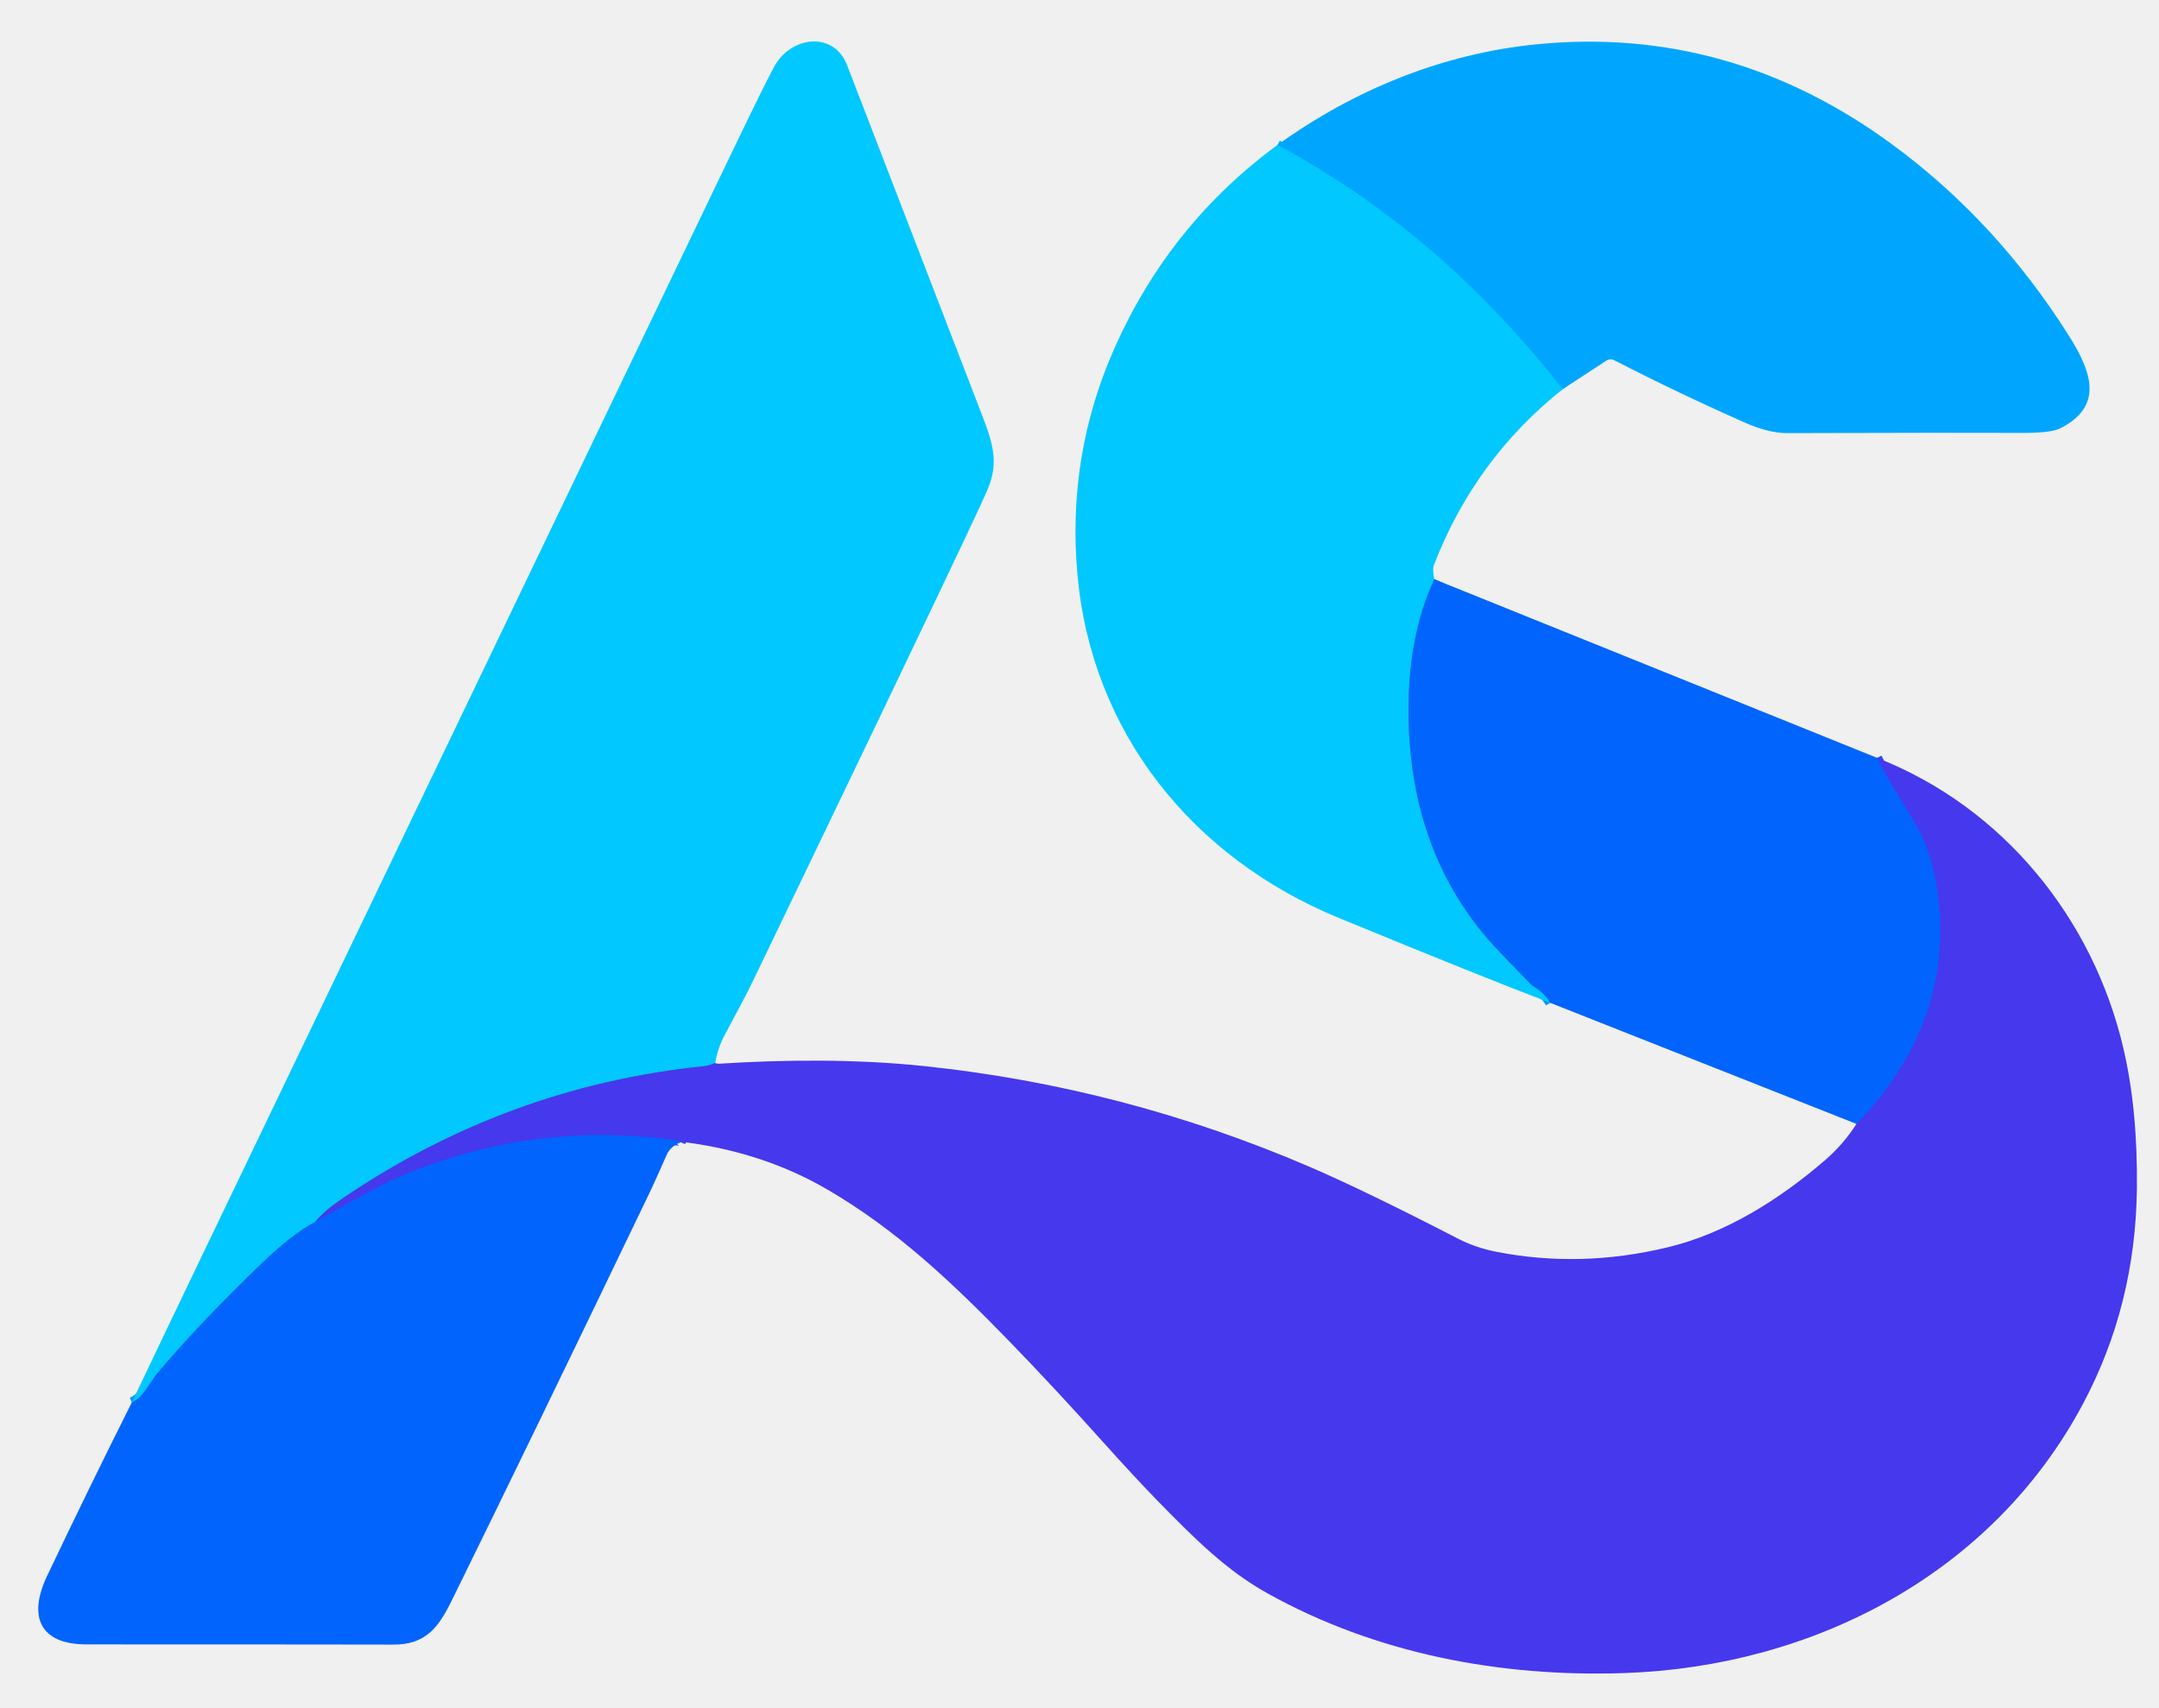
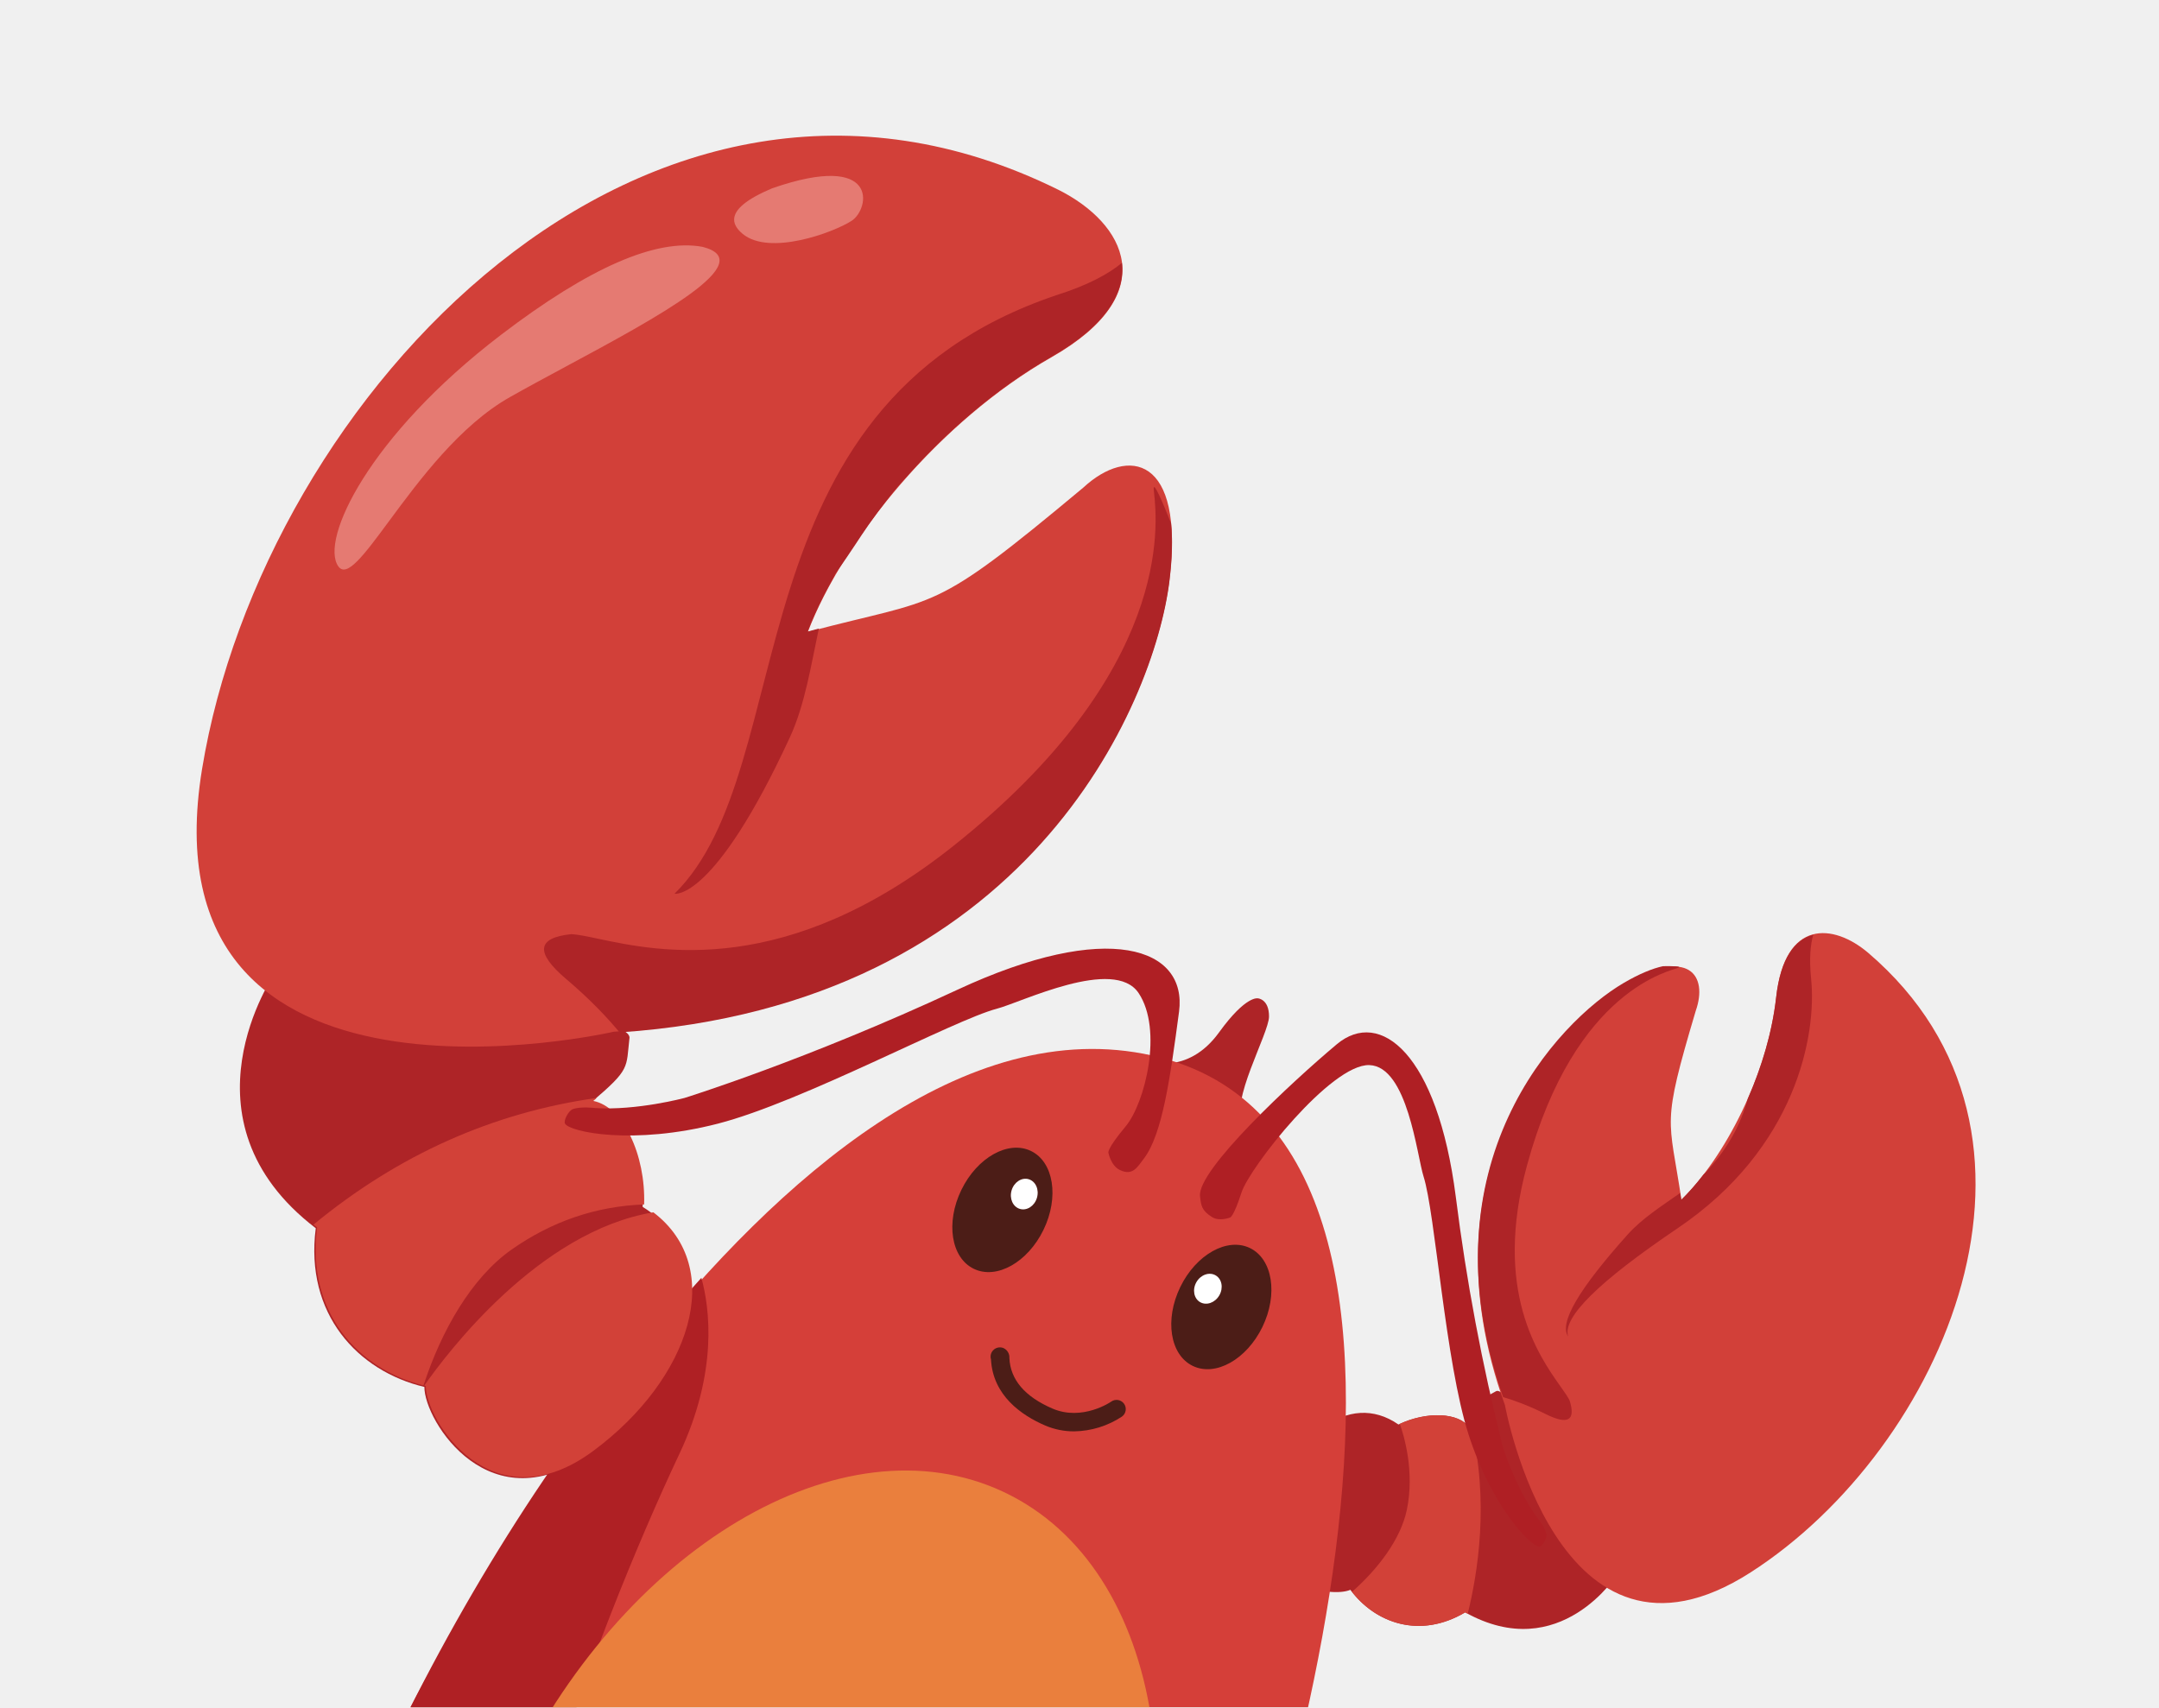
- <svg xmlns="http://www.w3.org/2000/svg" width="306" height="242" xml:space="preserve" overflow="hidden">
-   <g transform="translate(-486 -166)">
-     <g>
-       <g>
-         <g>
-           <path d="M306.877 315.987C306.189 316.247 305.676 316.387 305.332 316.423 286.697 318.339 269.556 324.642 253.917 335.339 252.443 336.343 251.236 337.396 250.288 338.491" stroke="#2480F6" stroke-width="1.404" stroke-linecap="butt" stroke-linejoin="miter" stroke-miterlimit="4" stroke-opacity="1" fill="none" fill-rule="nonzero" transform="matrix(1.00192 0 0 1 279.903 0.700656)" />
-           <path d="M250.288 338.491C248.056 339.684 245.452 341.727 242.476 344.611 236.482 350.416 231.589 355.603 227.792 360.166 227.715 360.257 227.216 360.98 226.29 362.335 225.721 363.17 225.076 363.753 224.353 364.082" stroke="#0196FE" stroke-width="1.404" stroke-linecap="butt" stroke-linejoin="miter" stroke-miterlimit="4" stroke-opacity="1" fill="none" fill-rule="nonzero" transform="matrix(1.00192 0 0 1 279.903 0.700656)" />
-           <path d="M301.998 327.211C302.019 327.162 302.026 327.12 302.019 327.092 302.012 327.071 301.921 327.036 301.795 327.014 287.953 324.986 274.659 326.734 261.905 332.244 260.073 333.037 256.198 335.122 250.288 338.491" stroke="#234EF5" stroke-width="1.404" stroke-linecap="butt" stroke-linejoin="miter" stroke-miterlimit="4" stroke-opacity="1" fill="none" fill-rule="nonzero" transform="matrix(1.00192 0 0 1 279.903 0.700656)" />
-           <path d="M471.23 272.721C472.03 274.364 473.672 277.186 476.164 281.194 478.501 284.956 479.814 289.546 480.116 294.972 480.53 302.307 478.916 309.123 475.287 315.433 473.286 318.914 470.963 321.975 468.317 324.614" stroke="#234EF5" stroke-width="1.404" stroke-linecap="butt" stroke-linejoin="miter" stroke-miterlimit="4" stroke-opacity="1" fill="none" fill-rule="nonzero" transform="matrix(1.00192 0 0 1 279.903 0.700656)" />
-           <path d="M408.605 247.403C406.183 252.598 404.962 258.746 404.955 265.843 404.934 278.905 408.717 289.813 416.312 298.566 417.189 299.57 419.141 301.626 422.18 304.743 422.313 304.883 422.468 305.002 422.636 305.108 423.696 305.76 424.489 306.547 425.002 307.452" stroke="#0196FE" stroke-width="1.404" stroke-linecap="butt" stroke-linejoin="miter" stroke-miterlimit="4" stroke-opacity="1" fill="none" fill-rule="nonzero" transform="matrix(1.00192 0 0 1 279.903 0.700656)" />
-           <path d="M426.763 220.464C415.596 206.187 402.379 194.458 386.41 185.846" stroke="#01B7FF" stroke-width="1.404" stroke-linecap="butt" stroke-linejoin="miter" stroke-miterlimit="4" stroke-opacity="1" fill="none" fill-rule="nonzero" transform="matrix(1.00192 0 0 1 279.903 0.700656)" />
-           <path d="M306.877 315.987C306.189 316.247 305.676 316.387 305.332 316.423 286.697 318.339 269.556 324.642 253.917 335.339 252.443 336.343 251.236 337.396 250.288 338.491 248.056 339.684 245.452 341.727 242.476 344.611 236.482 350.416 231.589 355.603 227.792 360.166 227.715 360.257 227.216 360.98 226.29 362.335 225.721 363.17 225.076 363.753 224.353 364.082 227.715 357.007 231.063 349.981 234.411 343.004 256.753 296.362 281.727 244.259 309.333 186.681 312.625 179.83 314.619 175.794 315.314 174.58 317.665 170.467 323.645 169.638 325.547 174.573 332.216 191.917 338.589 208.475 344.668 224.247 346.121 228.031 347.012 230.824 345.461 234.551 345.019 235.618 343.945 237.942 342.253 241.528 336.174 254.394 326.165 275.333 312.218 304.343 311.53 305.782 310.211 308.315 308.252 311.951 307.564 313.222 307.108 314.57 306.877 315.987Z" fill="#01C8FF" fill-rule="nonzero" fill-opacity="1" transform="matrix(1.00192 0 0 1 279.903 0.700656)" />
-           <path d="M426.763 220.464C415.596 206.187 402.379 194.458 386.41 185.846 397.269 178.019 409.791 172.888 423.085 171.576 441.265 169.786 457.991 174.489 473.265 185.691 483.155 192.942 491.536 202.032 498.422 212.968 501.594 218.014 503.314 222.886 497.158 226.009 496.267 226.465 494.386 226.683 491.515 226.662 485.843 226.634 474.851 226.641 458.532 226.69 456.77 226.697 454.763 226.199 452.51 225.195 446.192 222.394 440.044 219.446 434.056 216.365 433.698 216.175 433.263 216.203 432.926 216.428L426.763 220.464Z" fill="#00A6FE" fill-rule="nonzero" fill-opacity="1" transform="matrix(1.00192 0 0 1 279.903 0.700656)" />
-           <path d="M386.41 185.846C402.379 194.458 415.596 206.187 426.763 220.464 418.481 227.076 412.409 235.373 408.556 245.361 408.38 245.817 408.401 246.498 408.605 247.403 406.183 252.598 404.962 258.746 404.955 265.843 404.934 278.905 408.717 289.813 416.312 298.566 417.189 299.57 419.141 301.626 422.18 304.743 422.313 304.883 422.468 305.002 422.636 305.108 423.696 305.76 424.489 306.547 425.002 307.452 418.502 304.974 408.528 300.959 395.086 295.414 374.366 286.872 360.145 269.135 358.123 246.828 357.091 235.464 358.874 224.647 363.479 214.371 368.659 202.797 376.303 193.286 386.41 185.846Z" fill="#01C8FF" fill-rule="nonzero" fill-opacity="1" transform="matrix(1.00192 0 0 1 279.903 0.700656)" />
-           <path d="M471.23 272.721C472.03 274.364 473.672 277.186 476.164 281.194 478.501 284.956 479.814 289.546 480.116 294.972 480.53 302.307 478.916 309.123 475.287 315.433 473.286 318.914 470.963 321.975 468.317 324.614L425.002 307.452C424.489 306.547 423.696 305.76 422.636 305.108 422.468 305.002 422.313 304.883 422.18 304.743 419.141 301.626 417.189 299.57 416.312 298.566 408.717 289.813 404.934 278.905 404.955 265.843 404.962 258.746 406.183 252.598 408.605 247.403L471.23 272.721Z" fill="#0064FD" fill-rule="nonzero" fill-opacity="1" transform="matrix(1.00192 0 0 1 279.903 0.700656)" />
-           <path d="M301.998 327.211C302.019 327.162 302.026 327.12 302.019 327.092 302.012 327.071 301.921 327.036 301.795 327.014 287.953 324.986 274.659 326.734 261.905 332.244 260.073 333.037 256.198 335.122 250.288 338.491 251.236 337.396 252.443 336.343 253.917 335.339 269.556 324.642 286.697 318.339 305.332 316.423 305.676 316.387 306.189 316.247 306.877 315.987 307.066 316.065 307.249 316.093 307.431 316.079 316.626 315.489 326.874 315.405 336.434 316.416 355.295 318.402 373.453 323.154 390.91 330.671 396.041 332.882 403.06 336.28 411.953 340.877 413.602 341.734 415.434 342.358 417.435 342.751 425.345 344.296 433.389 344.085 441.581 342.113 449.821 340.133 457.437 335.318 463.852 329.773 465.614 328.25 467.102 326.53 468.317 324.614 470.963 321.975 473.286 318.914 475.287 315.433 478.916 309.123 480.53 302.307 480.116 294.972 479.814 289.546 478.501 284.956 476.164 281.194 473.672 277.186 472.03 274.364 471.23 272.721 489.086 279.734 501.784 295.499 506.08 313.896 507.434 319.701 508.073 326.327 507.989 333.788 507.862 344.815 505.314 355 500.338 364.342 487.528 388.397 462.217 401.558 435.432 402.456 417.898 403.053 400.301 399.698 384.992 391.148 379.117 387.87 374.625 383.336 369.291 377.868 367.297 375.818 364.707 373.018 361.528 369.473 356.972 364.384 352.648 359.731 348.563 355.512 340.4 347.089 332.539 339.628 322.733 333.907 316.872 330.482 310.302 328.271 303.037 327.267 302.707 327.218 302.356 327.204 301.998 327.211Z" fill="#4638ED" fill-rule="nonzero" fill-opacity="1" transform="matrix(1.00192 0 0 1 279.903 0.700656)" />
-           <path d="M301.998 327.211C301.023 327.611 300.363 328.201 300.019 328.987 298.805 331.731 298.039 333.43 297.724 334.09 286.472 357.555 277.108 376.899 269.633 392.117 267.801 395.858 266.025 398.455 261.287 398.42 259.378 398.406 244.933 398.399 217.944 398.392 211.178 398.392 209.711 394.286 212.35 388.713 216.288 380.416 220.288 372.204 224.353 364.082 225.076 363.753 225.721 363.17 226.29 362.335 227.216 360.98 227.715 360.257 227.792 360.166 231.589 355.603 236.482 350.416 242.476 344.611 245.452 341.727 248.056 339.684 250.288 338.491 256.198 335.122 260.073 333.037 261.905 332.244 274.659 326.734 287.953 324.986 301.795 327.014 301.921 327.036 302.012 327.071 302.019 327.092 302.026 327.12 302.019 327.162 301.998 327.211Z" fill="#0064FD" fill-rule="nonzero" fill-opacity="1" transform="matrix(1.00192 0 0 1 279.903 0.700656)" />
-         </g>
-       </g>
-     </g>
+ <svg xmlns="http://www.w3.org/2000/svg" fill="none" version="1.1" width="306" height="242" viewBox="0 0 306 242">
+   <defs>
+     <clipPath id="master_svg0_680_11135">
+       <rect x="0" y="0" width="306" height="242" rx="0" />
+     </clipPath>
+   </defs>
+   <g clip-path="url(#master_svg0_680_11135)">
+     <path d="M162.45,150.402C162.45,150.402,168.266,152.587,172.77,146.351C176.65,140.984,178.32,141.52,178.32,141.52C178.32,141.52,179.874,141.64,179.861,144.096C179.861,146.476,174.136,156.513,176.288,158.964C178.44,161.415,168.665,155.823,168.042,155.4C167.419,154.976,162.45,150.402,162.45,150.402Z" fill-rule="evenodd" fill="#AE2427" fill-opacity="1" style="mix-blend-mode:passthrough" />
+     <path d="M229.264,223.103C229.264,223.103,221.13,236.09,207.662,228.549C201.239,232.359,194.9,230.087,191.389,225.355C188.714,226.53,178.041,224.885,180.534,214.3C183.026,203.715,191.098,196.981,198.206,201.92C202.128,200.034,206.769,200.179,208.268,202.365C209.556,198.16,209.76,198.505,212.04,197.201C214.321,195.896,229.264,223.103,229.264,223.103Z" fill-rule="evenodd" fill="#AE2427" fill-opacity="1" style="mix-blend-mode:passthrough" />
+     <path d="M191.621,225.647C195.172,230.179,201.381,232.28,207.666,228.549C207.786,228.616,207.905,228.682,208.023,228.745C209.403,223.194,211.166,212.669,208.417,201.899C208.37,202.048,208.322,202.203,208.273,202.365C206.801,200.214,202.281,200.039,198.399,201.833C198.978,203.454,200.539,208.579,199.387,214.047C198.526,218.135,195.38,222.336,191.621,225.647Z" fill-rule="evenodd" fill="#D24138" fill-opacity="1" style="mix-blend-mode:passthrough" />
+     <path d="M38.937,137.98C38.937,137.98,24.625,158.698,44.753,174.098C43.183,186.266,50.723,194.359,60.149,196.598C60.116,201.405,69.534,216.44,83.887,205.796C98.24,195.153,103.159,178.598,91.086,171.074C91.381,163.928,88.145,157.02,83.874,156.185C89.383,151.507,88.727,151.424,89.217,147.132C89.707,142.841,38.937,137.98,38.937,137.98Z" fill-rule="evenodd" fill="#AE2427" fill-opacity="1" style="mix-blend-mode:passthrough" />
+     <path d="M86.97,146.248C86.97,146.248,19.989,161.702,28.642,108.987C37.296,56.272,91.598,-1.98,150.008,26.901C159.471,31.641,164.893,41.595,149.027,50.639C133.162,59.683,119.531,76.429,114.496,89.574C133.469,84.543,131.72,87.326,153.547,69.109C159.829,63.293,167.934,64.54,165.745,82.229C163.555,99.918,145.351,142.729,86.97,146.248Z" fill-rule="evenodd" fill="#D24039" fill-opacity="1" style="mix-blend-mode:passthrough" />
+     <path d="M118.239,81.697C116.702,84.381,115.432,87.013,114.474,89.515C115.021,89.37,115.55,89.232,116.064,89.099C114.972,94.185,114.111,99.855,111.961,104.512C101.176,127.851,95.613,126.684,95.613,126.684C113.93,108.671,102.921,57.635,149.682,41.848C154.382,40.363,157.255,38.72,159.011,37.248C159.485,41.421,156.844,46.112,149.005,50.58C141.314,54.965,134.149,61.159,128.233,67.875C126.908,69.25,124.685,72.129,123.088,74.426C121.704,76.416,121.045,77.565,118.396,81.352C118.343,81.466,118.29,81.581,118.239,81.697Z" fill-rule="evenodd" fill="#AE2427" fill-opacity="1" style="mix-blend-mode:passthrough" transform="matrix(1,0.0001357016,-0.0001357016,1,0.005054591,-0.01297488)" />
+     <path d="M57.782,242.792C57.782,242.792,110.277,137.749,163.322,149.625C216.366,161.5,177.826,276.668,168.505,294.746C159.184,312.823,57.782,242.792,57.782,242.792Z" fill-rule="evenodd" fill="#D53F39" fill-opacity="1" style="mix-blend-mode:passthrough" />
+     <path d="M213.304,199.192C213.304,199.192,220.774,240.459,248.131,222.877C275.487,205.295,294.926,160.809,264.764,135.046C259.842,130.881,252.978,130.252,251.745,141.327C250.513,152.403,244.437,164.074,238.312,170.068C236.556,158.222,235.407,159.876,240.349,143.26C242.08,138.337,239.436,134.096,230.091,139.59C220.745,145.084,201.215,165.615,213.304,199.192Z" fill-rule="evenodd" fill="#D24039" fill-opacity="1" style="mix-blend-mode:passthrough" />
+     <path d="M235.706,136.954C234.204,137.277,232.35,138.032,230.112,139.343C220.827,144.782,201.499,164.994,213.041,198.038C214.636,198.506,216.681,199.255,219.087,200.45Q223.798,202.788,222.468,198.53C222.226,198.018,221.76,197.359,221.171,196.526C218.076,192.148,211.592,182.975,216.416,165.233C223.274,139.979,237.009,137.602,237.919,137.158C238.301,136.973,237.159,136.935,235.706,136.954Z" fill-rule="evenodd" fill="#AE2427" fill-opacity="1" style="mix-blend-mode:passthrough" />
+     <path d="M241.415,166.515C241.671,166.272,241.912,166.026,242.135,165.775C244.839,162.735,246.674,159.553,247.717,155.745C249.721,151.195,251.196,146.23,251.738,141.38C252.365,135.761,254.45,133.159,256.997,132.505C256.61,133.841,256.397,135.826,256.695,138.76C257.502,146.712,254.578,162.748,237.764,174.11Q220.951,185.471,222.261,189.443Q220.269,186.611,230.728,174.954C232.752,172.698,235.602,170.89,238.129,169.109C238.177,169.421,238.226,169.743,238.276,170.076C239.332,169.046,240.387,167.849,241.415,166.515Z" fill-rule="evenodd" fill="#AE2427" fill-opacity="1" style="mix-blend-mode:passthrough" />
+     <path d="M99.409,181.132Q75.438,207.657,57.782,242.792Q65.487,248.328,77.967,253.945C82.295,238.367,90.344,218.692,96.287,206.094C101.776,194.46,100.602,185.469,99.409,181.132Z" fill-rule="evenodd" fill="#AF2024" fill-opacity="1" style="mix-blend-mode:passthrough" />
+     <path d="M142.277,211.497C165.143,222.289,170.804,258.528,154.913,292.438C139.023,326.348,107.604,345.08,84.742,334.288C61.879,323.495,56.219,287.252,72.105,253.342C87.991,219.432,119.41,200.705,142.277,211.497Z" fill-rule="evenodd" fill="#EA7F3D" fill-opacity="1" style="mix-blend-mode:passthrough" />
+     <path d="M177.161,176.911C180.377,178.473,181.166,183.475,178.927,188.091C176.687,192.706,172.28,195.178,169.052,193.616C165.824,192.054,165.043,187.048,167.282,182.437C169.521,177.825,173.946,175.349,177.161,176.911Z" fill-rule="evenodd" fill="#4C1D17" fill-opacity="1" style="mix-blend-mode:passthrough" />
+     <path d="M146.128,163.152C149.343,164.71,150.137,169.716,147.898,174.327C145.658,178.939,141.251,181.415,138.019,179.852C134.787,178.29,134.014,173.289,136.253,168.677C138.492,164.066,142.912,161.59,146.128,163.152Z" fill-rule="evenodd" fill="#4C1D17" fill-opacity="1" style="mix-blend-mode:passthrough" />
+     <path d="M172.284,180.775C173.181,181.286,173.422,182.557,172.82,183.608C172.217,184.659,171.004,185.095,170.107,184.584C169.21,184.073,168.969,182.798,169.567,181.747C170.165,180.696,171.386,180.26,172.284,180.775Z" fill-rule="evenodd" fill="#FFFFFF" fill-opacity="1" style="mix-blend-mode:passthrough" />
+     <path d="M145.796,167.153C146.789,167.448,147.312,168.627,146.967,169.791C146.622,170.954,145.542,171.656,144.549,171.361C143.557,171.066,143.033,169.886,143.378,168.727C143.723,167.568,144.803,166.862,145.796,167.153Z" fill-rule="evenodd" fill="#FFFFFF" fill-opacity="1" style="mix-blend-mode:passthrough" />
+     <path d="M152.235,202.893C150.825,202.899,149.428,202.617,148.131,202.062C144.766,200.612,140.715,197.808,140.453,192.673C140.32,192.225,140.435,191.741,140.757,191.402C141.123,191.017,141.683,190.886,142.182,191.069C142.752,191.307,143.106,191.882,143.062,192.498C143.199,195.564,145.252,197.974,149.165,199.661C153.411,201.488,157.474,198.701,157.495,198.676C158.082,198.257,158.897,198.394,159.316,198.981C159.735,199.569,159.598,200.384,159.011,200.803C156.999,202.133,154.647,202.858,152.235,202.893Z" fill="#4C1D17" fill-opacity="1" style="mix-blend-mode:passthrough" />
+     <path d="M174.32,172.591C174.32,172.591,172.832,173.172,171.798,172.528C170.294,171.594,170.232,170.867,170.082,169.554C169.667,165.848,183.106,153.352,189.483,148.009C195.582,142.92,203.724,149.285,206.333,169.645C207.835,181.593,210.063,193.438,213.005,205.115C213.005,205.115,214.812,210.906,217.828,215.061C217.828,215.061,218.954,216.428,219.178,217.458C219.299,218.019,218.601,219.207,218.181,219.223C216.976,219.269,211.422,213.544,208.136,203.321C204.85,193.097,203.421,171.959,201.763,166.762C200.824,163.813,199.503,151.146,194.078,150.976C188.652,150.805,177.103,165.478,175.956,169.047C174.81,172.616,174.32,172.591,174.32,172.591Z" fill-rule="evenodd" fill="#AF1F24" fill-opacity="1" style="mix-blend-mode:passthrough" />
+     <path d="M165.98,74.187C166.203,76.393,166.15,79.103,165.745,82.375C163.566,99.979,145.535,142.459,87.812,146.34C86.072,144.235,83.612,141.628,80.236,138.767Q73.647,133.179,80.942,132.419C81.871,132.451,83.169,132.726,84.808,133.073C93.425,134.896,111.485,138.718,135.131,119.906C166.212,95.177,164.03,74.286,163.576,69.934C163.538,69.575,163.512,69.329,163.518,69.202C163.558,68.323,164.809,71.242,165.98,74.187Z" fill-rule="evenodd" fill="#AE2427" fill-opacity="1" style="mix-blend-mode:passthrough" />
+     <path d="M84.572,155.631Q62.439,158.758,44.434,173.585C44.603,173.719,44.774,173.853,44.949,173.986C43.393,186.012,50.747,194.053,60.023,196.385C62.568,188.561,66.856,181.117,72.459,177.16Q81.054,171.107,91.294,170.729C91.521,163.659,88.307,156.879,84.078,156.052C84.249,155.907,84.413,155.767,84.572,155.631ZM92.6,171.844C76.388,174.536,63.389,191.743,60.129,196.412C60.204,196.43,60.278,196.448,60.353,196.465C60.316,201.268,69.738,216.302,84.091,205.663C97.895,195.431,102.972,179.724,92.6,171.844Z" fill-rule="evenodd" fill="#D24138" fill-opacity="1" style="mix-blend-mode:passthrough" />
+     <path d="M157.1,163.422C157.1,163.422,157.449,165.229,158.712,165.844C160.552,166.733,161.204,165.429,162.16,164.182C164.735,160.742,165.849,152.899,167.108,143.41C168.312,134.337,157.104,130.324,135.663,140.311C114.223,150.298,97.007,155.637,97.007,155.637C97.007,155.637,90.252,157.444,84.353,157.062C84.353,157.062,82.33,156.804,81.187,157.22C80.564,157.444,79.837,158.856,80.082,159.276C80.776,160.477,89.774,162.363,101.751,159.276C113.728,156.189,135.202,144.574,141.292,142.983C144.745,142.085,157.91,135.575,161.379,140.768C164.848,145.961,162.305,156.355,159.538,159.666C156.772,162.978,157.1,163.422,157.1,163.422Z" fill-rule="evenodd" fill="#AF1F24" fill-opacity="1" style="mix-blend-mode:passthrough" />
+     <path d="M104.051,31.159Q104.008,28.976,109.453,26.685C124.712,21.392,123.303,29.635,120.69,31.309C118.077,32.983,109.079,36.29,105.278,33.166Q104.071,32.174,104.051,31.159ZM71.017,47.457Q89.761,33.149,99.59,34.994C107.817,37.098,93.197,44.965,80.229,51.943C77.428,53.45,74.704,54.915,72.305,56.272C65.182,60.277,59.382,68.129,55.148,73.859C51.596,78.668,49.147,81.982,47.948,80.276C45.318,76.537,52.272,61.764,71.017,47.457Z" fill-rule="evenodd" fill="#E57A72" fill-opacity="1" style="mix-blend-mode:passthrough" />
  </g>
</svg>
